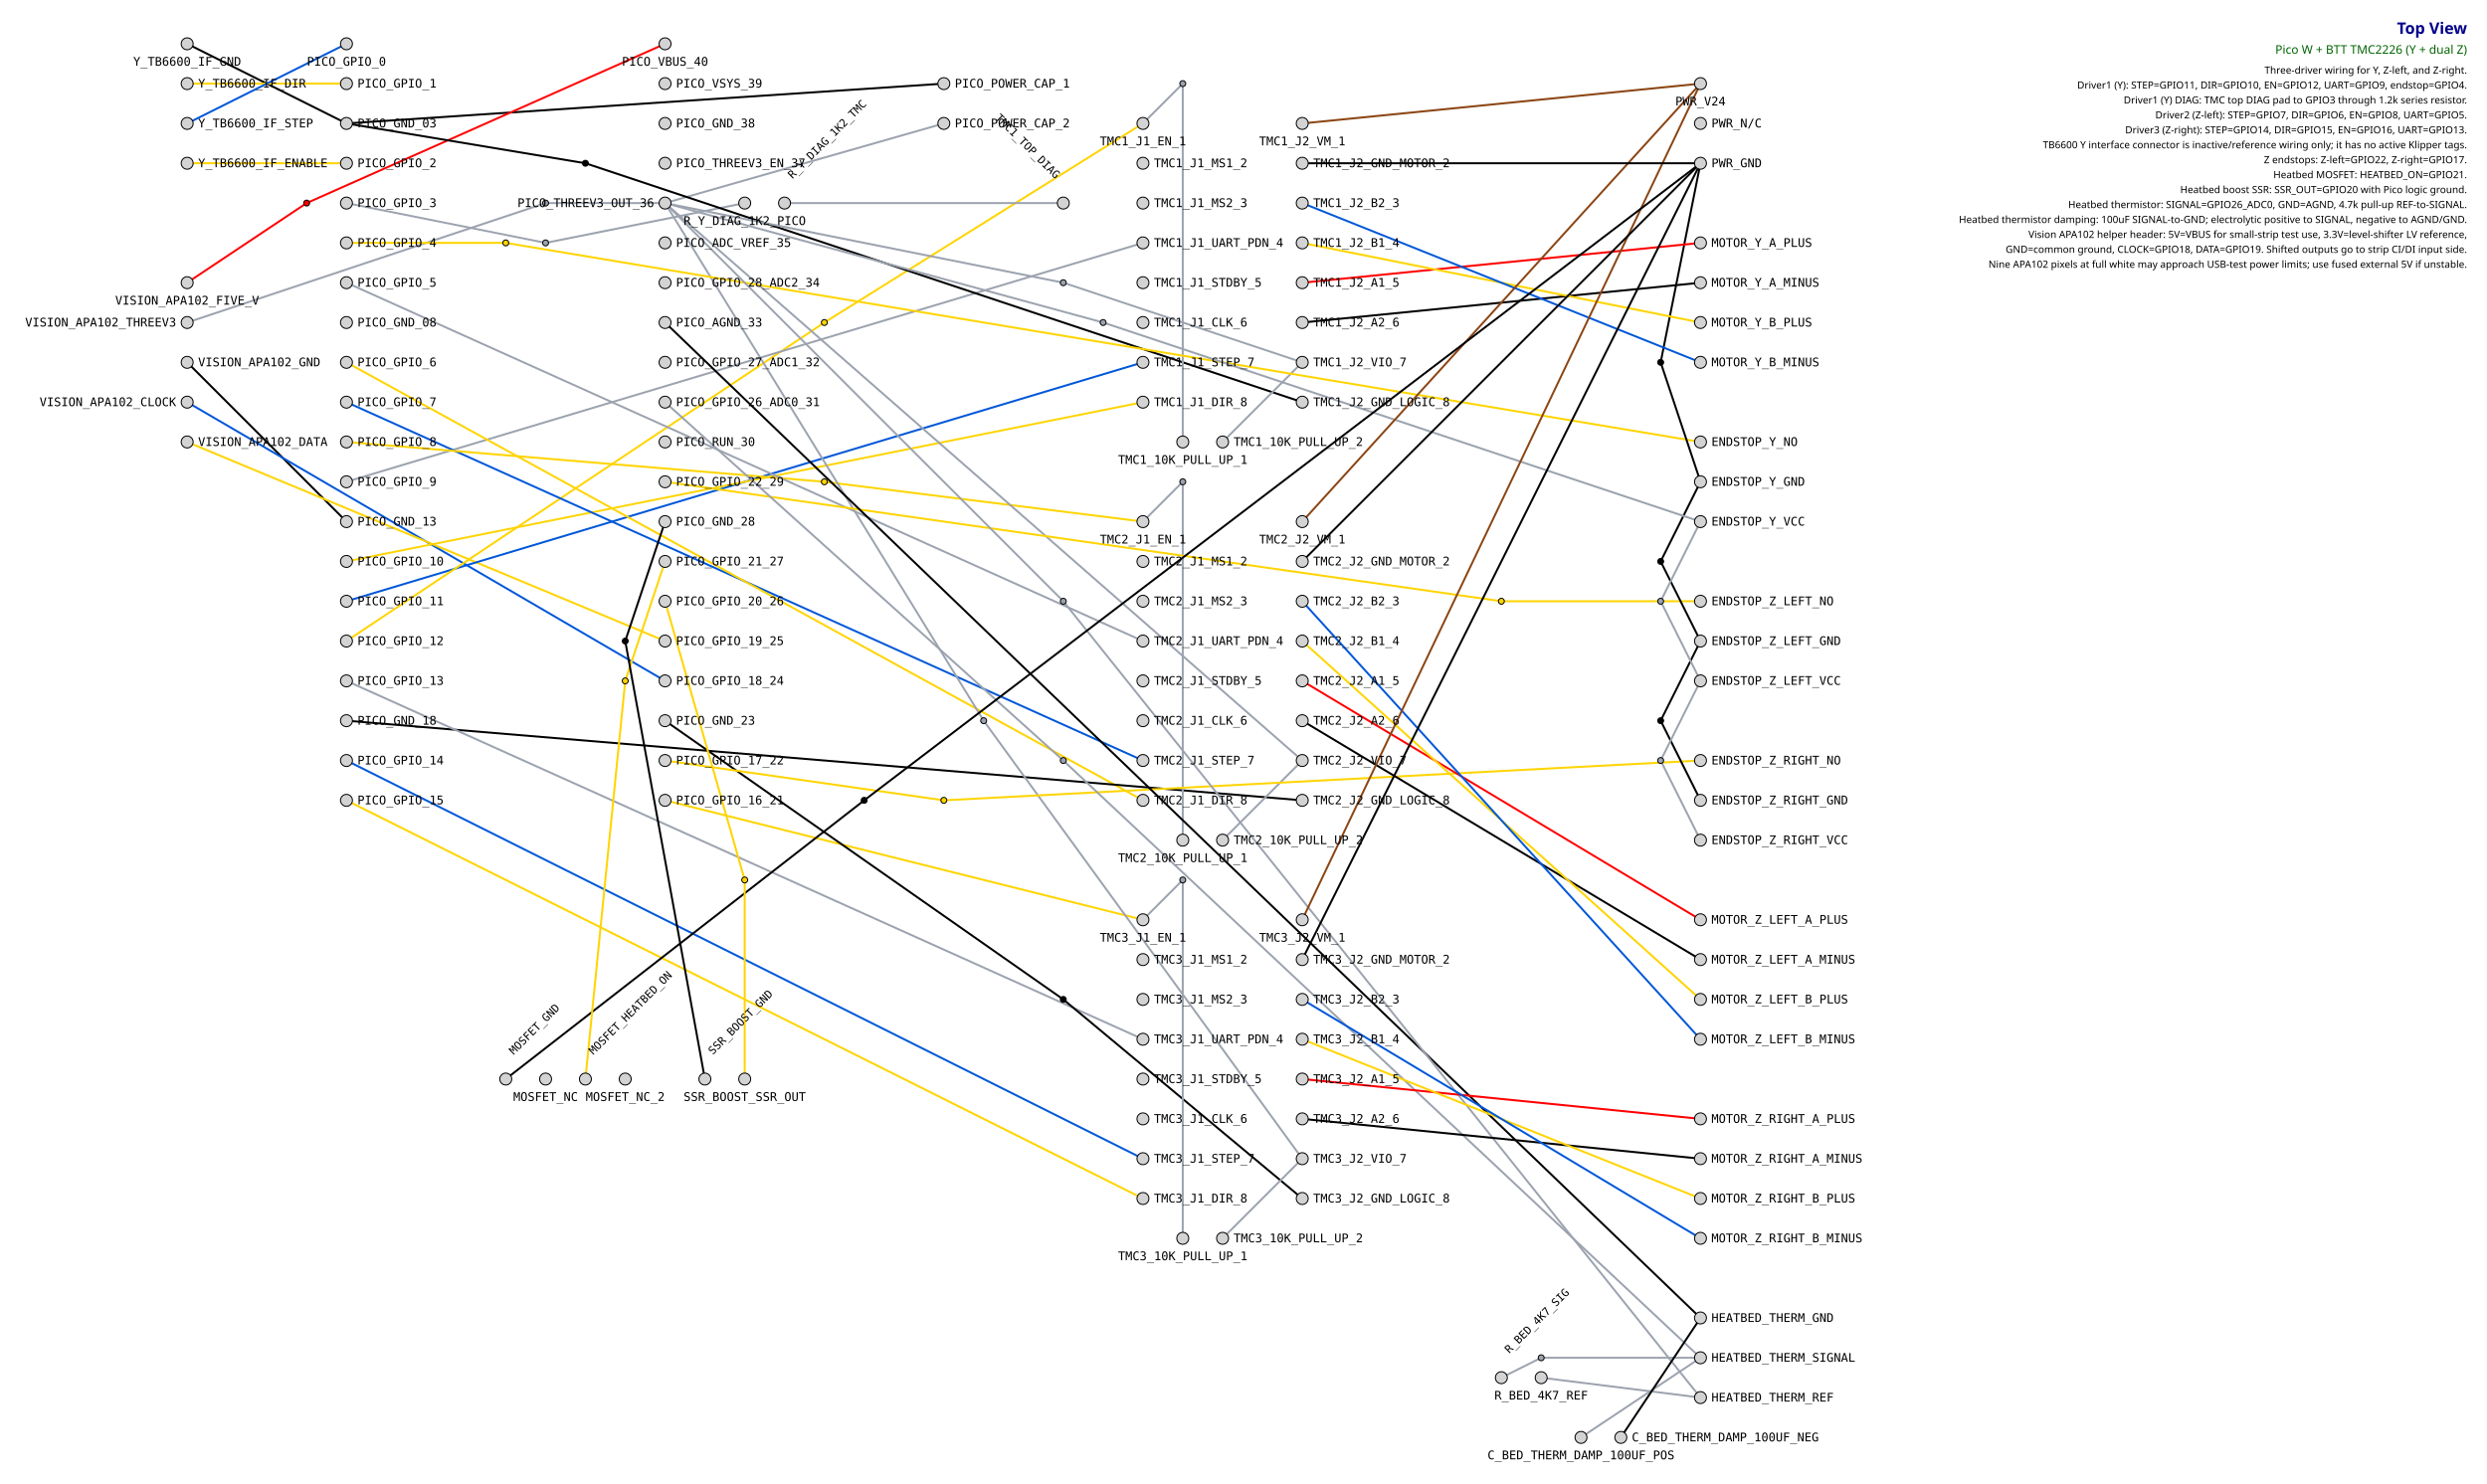
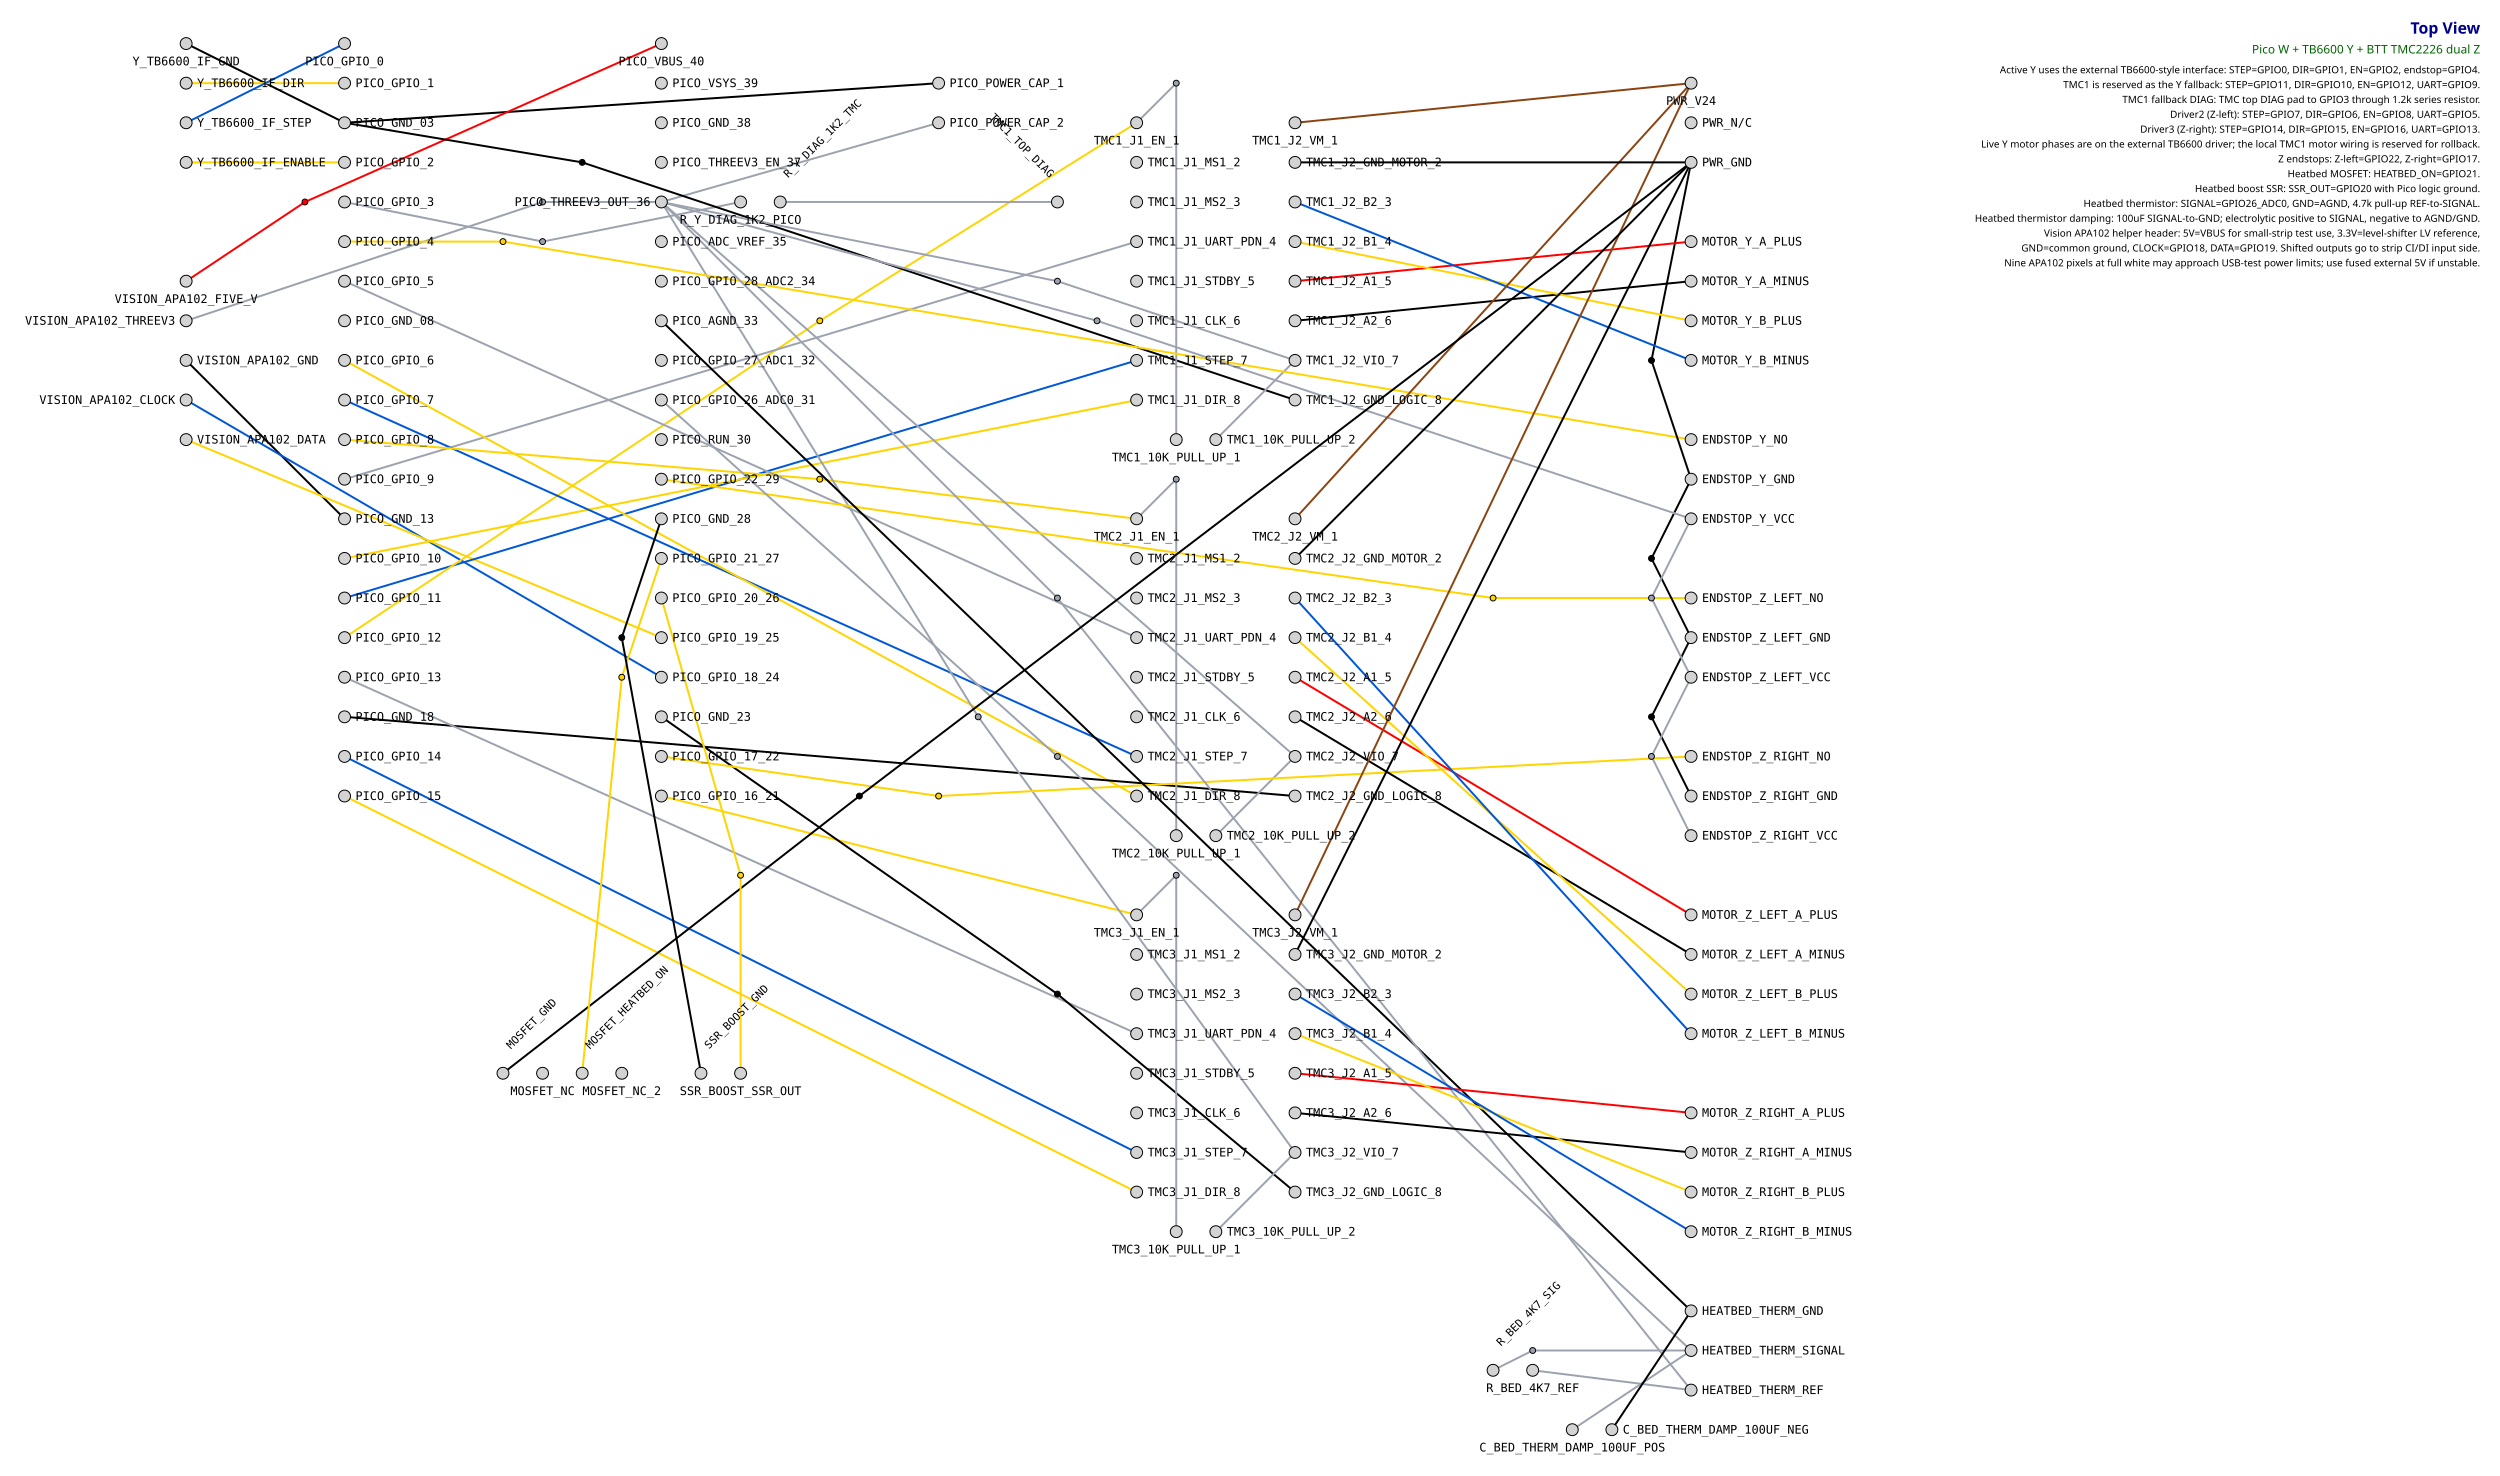
- <svg xmlns="http://www.w3.org/2000/svg" viewBox="-128 -4 2498 1490" width="100%" height="100%">
+ <svg xmlns="http://www.w3.org/2000/svg" viewBox="-128 -4 2525 1490" width="100%" height="100%">
  <line x1="220" y1="120" x2="820" y2="80" stroke="#000000" stroke-width="2" />
  <line x1="820" y1="120" x2="540" y2="200" stroke="#9ca3af" stroke-width="2" />
  <line x1="540" y1="40" x2="180" y2="200" stroke="#ff0000" stroke-width="2" />
  <line x1="180" y1="200" x2="60" y2="280" stroke="#ff0000" stroke-width="2" />
  <circle cx="180" cy="200" r="3" fill="#ff0000" stroke="black" stroke-width="1" />
  <line x1="540" y1="200" x2="420" y2="200" stroke="#9ca3af" stroke-width="2" />
  <line x1="420" y1="200" x2="60" y2="320" stroke="#9ca3af" stroke-width="2" />
  <circle cx="420" cy="200" r="3" fill="#9ca3af" stroke="black" stroke-width="1" />
  <line x1="220" y1="520" x2="60" y2="360" stroke="#000000" stroke-width="2" />
  <line x1="540" y1="680" x2="60" y2="400" stroke="#0057d8" stroke-width="2" />
  <line x1="540" y1="640" x2="60" y2="440" stroke="#ffd400" stroke-width="2" />
  <line x1="220" y1="120" x2="60" y2="40" stroke="#000000" stroke-width="2" />
  <line x1="220" y1="80" x2="60" y2="80" stroke="#ffd400" stroke-width="2" />
  <line x1="220" y1="40" x2="60" y2="120" stroke="#0057d8" stroke-width="2" />
  <line x1="220" y1="160" x2="60" y2="160" stroke="#ffd400" stroke-width="2" />
  <line x1="220" y1="600" x2="1020" y2="360" stroke="#0057d8" stroke-width="2" />
  <line x1="220" y1="560" x2="1020" y2="400" stroke="#ffd400" stroke-width="2" />
  <line x1="220" y1="640" x2="700" y2="320" stroke="#ffd400" stroke-width="2" />
  <line x1="700" y1="320" x2="1020" y2="120" stroke="#ffd400" stroke-width="2" />
  <circle cx="700" cy="320" r="3" fill="#ffd400" stroke="black" stroke-width="1" />
  <line x1="220" y1="480" x2="1020" y2="240" stroke="#9ca3af" stroke-width="2" />
  <line x1="220" y1="200" x2="420" y2="240" stroke="#9ca3af" stroke-width="2" />
  <line x1="420" y1="240" x2="620" y2="200" stroke="#9ca3af" stroke-width="2" />
  <circle cx="420" cy="240" r="3" fill="#9ca3af" stroke="black" stroke-width="1" />
  <line x1="660" y1="200" x2="940" y2="200" stroke="#9ca3af" stroke-width="2" />
  <line x1="220" y1="120" x2="460" y2="160" stroke="#000000" stroke-width="2" />
  <line x1="460" y1="160" x2="1180" y2="400" stroke="#000000" stroke-width="2" />
  <circle cx="460" cy="160" r="3" fill="#000000" stroke="black" stroke-width="1" />
  <line x1="540" y1="200" x2="940" y2="280" stroke="#9ca3af" stroke-width="2" />
  <line x1="940" y1="280" x2="1180" y2="360" stroke="#9ca3af" stroke-width="2" />
  <circle cx="940" cy="280" r="3" fill="#9ca3af" stroke="black" stroke-width="1" />
  <line x1="1180" y1="360" x2="1100" y2="440" stroke="#9ca3af" stroke-width="2" />
  <line x1="1060" y1="440" x2="1060" y2="80" stroke="#9ca3af" stroke-width="2" />
  <line x1="1060" y1="80" x2="1020" y2="120" stroke="#9ca3af" stroke-width="2" />
  <circle cx="1060" cy="80" r="3" fill="#9ca3af" stroke="black" stroke-width="1" />
  <line x1="220" y1="400" x2="1020" y2="760" stroke="#0057d8" stroke-width="2" />
  <line x1="220" y1="360" x2="1020" y2="800" stroke="#ffd400" stroke-width="2" />
  <line x1="220" y1="440" x2="700" y2="480" stroke="#ffd400" stroke-width="2" />
  <line x1="700" y1="480" x2="1020" y2="520" stroke="#ffd400" stroke-width="2" />
  <circle cx="700" cy="480" r="3" fill="#ffd400" stroke="black" stroke-width="1" />
  <line x1="220" y1="280" x2="1020" y2="640" stroke="#9ca3af" stroke-width="2" />
  <line x1="220" y1="720" x2="1180" y2="800" stroke="#000000" stroke-width="2" />
  <line x1="540" y1="200" x2="1180" y2="760" stroke="#9ca3af" stroke-width="2" />
  <line x1="1180" y1="760" x2="1100" y2="840" stroke="#9ca3af" stroke-width="2" />
  <line x1="1060" y1="840" x2="1060" y2="480" stroke="#9ca3af" stroke-width="2" />
  <line x1="1060" y1="480" x2="1020" y2="520" stroke="#9ca3af" stroke-width="2" />
  <circle cx="1060" cy="480" r="3" fill="#9ca3af" stroke="black" stroke-width="1" />
  <line x1="220" y1="760" x2="1020" y2="1160" stroke="#0057d8" stroke-width="2" />
  <line x1="220" y1="800" x2="1020" y2="1200" stroke="#ffd400" stroke-width="2" />
  <line x1="540" y1="800" x2="1020" y2="920" stroke="#ffd400" stroke-width="2" />
  <line x1="220" y1="680" x2="1020" y2="1040" stroke="#9ca3af" stroke-width="2" />
  <line x1="540" y1="720" x2="940" y2="1000" stroke="#000000" stroke-width="2" />
  <line x1="940" y1="1000" x2="1180" y2="1200" stroke="#000000" stroke-width="2" />
  <circle cx="940" cy="1000" r="3" fill="#000000" stroke="black" stroke-width="1" />
  <line x1="540" y1="200" x2="860" y2="720" stroke="#9ca3af" stroke-width="2" />
  <line x1="860" y1="720" x2="1180" y2="1160" stroke="#9ca3af" stroke-width="2" />
  <circle cx="860" cy="720" r="3" fill="#9ca3af" stroke="black" stroke-width="1" />
  <line x1="1180" y1="1160" x2="1100" y2="1240" stroke="#9ca3af" stroke-width="2" />
  <line x1="1060" y1="1240" x2="1060" y2="880" stroke="#9ca3af" stroke-width="2" />
  <line x1="1060" y1="880" x2="1020" y2="920" stroke="#9ca3af" stroke-width="2" />
  <circle cx="1060" cy="880" r="3" fill="#9ca3af" stroke="black" stroke-width="1" />
  <line x1="220" y1="240" x2="380" y2="240" stroke="#ffd400" stroke-width="2" />
  <line x1="380" y1="240" x2="1580" y2="440" stroke="#ffd400" stroke-width="2" />
  <circle cx="380" cy="240" r="3" fill="#ffd400" stroke="black" stroke-width="1" />
  <line x1="540" y1="480" x2="1380" y2="600" stroke="#ffd400" stroke-width="2" />
  <line x1="1380" y1="600" x2="1580" y2="600" stroke="#ffd400" stroke-width="2" />
  <circle cx="1380" cy="600" r="3" fill="#ffd400" stroke="black" stroke-width="1" />
  <line x1="540" y1="760" x2="820" y2="800" stroke="#ffd400" stroke-width="2" />
  <line x1="820" y1="800" x2="1580" y2="760" stroke="#ffd400" stroke-width="2" />
  <circle cx="820" cy="800" r="3" fill="#ffd400" stroke="black" stroke-width="1" />
  <line x1="1580" y1="160" x2="1540" y2="360" stroke="#000000" stroke-width="2" />
  <line x1="1540" y1="360" x2="1580" y2="480" stroke="#000000" stroke-width="2" />
  <circle cx="1540" cy="360" r="3" fill="#000000" stroke="black" stroke-width="1" />
  <line x1="1580" y1="480" x2="1540" y2="560" stroke="#000000" stroke-width="2" />
  <line x1="1540" y1="560" x2="1580" y2="640" stroke="#000000" stroke-width="2" />
  <circle cx="1540" cy="560" r="3" fill="#000000" stroke="black" stroke-width="1" />
  <line x1="1580" y1="640" x2="1540" y2="720" stroke="#000000" stroke-width="2" />
  <line x1="1540" y1="720" x2="1580" y2="800" stroke="#000000" stroke-width="2" />
  <circle cx="1540" cy="720" r="3" fill="#000000" stroke="black" stroke-width="1" />
  <line x1="1580" y1="520" x2="980" y2="320" stroke="#9ca3af" stroke-width="2" />
  <line x1="980" y1="320" x2="540" y2="200" stroke="#9ca3af" stroke-width="2" />
  <circle cx="980" cy="320" r="3" fill="#9ca3af" stroke="black" stroke-width="1" />
  <line x1="1580" y1="680" x2="1540" y2="600" stroke="#9ca3af" stroke-width="2" />
  <line x1="1540" y1="600" x2="1580" y2="520" stroke="#9ca3af" stroke-width="2" />
  <circle cx="1540" cy="600" r="3" fill="#9ca3af" stroke="black" stroke-width="1" />
  <line x1="1580" y1="840" x2="1540" y2="760" stroke="#9ca3af" stroke-width="2" />
  <line x1="1540" y1="760" x2="1580" y2="680" stroke="#9ca3af" stroke-width="2" />
  <circle cx="1540" cy="760" r="3" fill="#9ca3af" stroke="black" stroke-width="1" />
  <line x1="540" y1="320" x2="1580" y2="1320" stroke="#000000" stroke-width="2" />
  <line x1="540" y1="400" x2="940" y2="760" stroke="#9ca3af" stroke-width="2" />
  <line x1="940" y1="760" x2="1580" y2="1360" stroke="#9ca3af" stroke-width="2" />
  <circle cx="940" cy="760" r="3" fill="#9ca3af" stroke="black" stroke-width="1" />
  <line x1="540" y1="200" x2="940" y2="600" stroke="#9ca3af" stroke-width="2" />
  <line x1="940" y1="600" x2="1580" y2="1400" stroke="#9ca3af" stroke-width="2" />
  <circle cx="940" cy="600" r="3" fill="#9ca3af" stroke="black" stroke-width="1" />
  <line x1="1580" y1="1400" x2="1420" y2="1380" stroke="#9ca3af" stroke-width="2" />
  <line x1="1380" y1="1380" x2="1420" y2="1360" stroke="#9ca3af" stroke-width="2" />
  <line x1="1420" y1="1360" x2="1580" y2="1360" stroke="#9ca3af" stroke-width="2" />
  <circle cx="1420" cy="1360" r="3" fill="#9ca3af" stroke="black" stroke-width="1" />
  <line x1="1460" y1="1440" x2="1580" y2="1360" stroke="#9ca3af" stroke-width="2" />
  <line x1="1500" y1="1440" x2="1580" y2="1320" stroke="#000000" stroke-width="2" />
  <line x1="1580" y1="240" x2="1180" y2="280" stroke="#ff0000" stroke-width="2" />
  <line x1="1580" y1="280" x2="1180" y2="320" stroke="#000000" stroke-width="2" />
  <line x1="1580" y1="320" x2="1180" y2="240" stroke="#ffd400" stroke-width="2" />
  <line x1="1580" y1="360" x2="1180" y2="200" stroke="#0057d8" stroke-width="2" />
  <line x1="1580" y1="920" x2="1180" y2="680" stroke="#ff0000" stroke-width="2" />
  <line x1="1580" y1="960" x2="1180" y2="720" stroke="#000000" stroke-width="2" />
  <line x1="1580" y1="1000" x2="1180" y2="640" stroke="#ffd400" stroke-width="2" />
  <line x1="1580" y1="1040" x2="1180" y2="600" stroke="#0057d8" stroke-width="2" />
  <line x1="1580" y1="1120" x2="1180" y2="1080" stroke="#ff0000" stroke-width="2" />
  <line x1="1580" y1="1160" x2="1180" y2="1120" stroke="#000000" stroke-width="2" />
  <line x1="1580" y1="1200" x2="1180" y2="1040" stroke="#ffd400" stroke-width="2" />
  <line x1="1580" y1="1240" x2="1180" y2="1000" stroke="#0057d8" stroke-width="2" />
  <line x1="1580" y1="80" x2="1180" y2="120" stroke="#8b4513" stroke-width="2" />
  <line x1="1580" y1="80" x2="1180" y2="520" stroke="#8b4513" stroke-width="2" />
  <line x1="1580" y1="80" x2="1180" y2="920" stroke="#8b4513" stroke-width="2" />
  <line x1="1580" y1="160" x2="1180" y2="160" stroke="#000000" stroke-width="2" />
  <line x1="1580" y1="160" x2="1180" y2="560" stroke="#000000" stroke-width="2" />
  <line x1="1580" y1="160" x2="1180" y2="960" stroke="#000000" stroke-width="2" />
  <line x1="1580" y1="160" x2="740" y2="800" stroke="#000000" stroke-width="2" />
  <line x1="740" y1="800" x2="380" y2="1080" stroke="#000000" stroke-width="2" />
  <circle cx="740" cy="800" r="3" fill="#000000" stroke="black" stroke-width="1" />
  <line x1="540" y1="560" x2="500" y2="680" stroke="#ffd400" stroke-width="2" />
  <line x1="500" y1="680" x2="460" y2="1080" stroke="#ffd400" stroke-width="2" />
  <circle cx="500" cy="680" r="3" fill="#ffd400" stroke="black" stroke-width="1" />
  <line x1="540" y1="520" x2="500" y2="640" stroke="#000000" stroke-width="2" />
  <line x1="500" y1="640" x2="580" y2="1080" stroke="#000000" stroke-width="2" />
  <circle cx="500" cy="640" r="3" fill="#000000" stroke="black" stroke-width="1" />
  <line x1="540" y1="600" x2="620" y2="880" stroke="#ffd400" stroke-width="2" />
  <line x1="620" y1="880" x2="620" y2="1080" stroke="#ffd400" stroke-width="2" />
  <circle cx="620" cy="880" r="3" fill="#ffd400" stroke="black" stroke-width="1" />
  <circle cx="220" cy="40" r="6" fill="lightgray" stroke="black" />
  <text x="220" y="62" font-size="12px" font-family="monospace" text-anchor="middle">PICO_GPIO_0</text>
  <circle cx="220" cy="80" r="6" fill="lightgray" stroke="black" />
  <text x="231" y="84" font-size="12px" font-family="monospace" text-anchor="start">PICO_GPIO_1</text>
  <circle cx="220" cy="120" r="6" fill="lightgray" stroke="black" />
  <text x="231" y="124" font-size="12px" font-family="monospace" text-anchor="start">PICO_GND_03</text>
  <circle cx="220" cy="160" r="6" fill="lightgray" stroke="black" />
  <text x="231" y="164" font-size="12px" font-family="monospace" text-anchor="start">PICO_GPIO_2</text>
  <circle cx="220" cy="200" r="6" fill="lightgray" stroke="black" />
  <text x="231" y="204" font-size="12px" font-family="monospace" text-anchor="start">PICO_GPIO_3</text>
  <circle cx="220" cy="240" r="6" fill="lightgray" stroke="black" />
  <text x="231" y="244" font-size="12px" font-family="monospace" text-anchor="start">PICO_GPIO_4</text>
  <circle cx="220" cy="280" r="6" fill="lightgray" stroke="black" />
  <text x="231" y="284" font-size="12px" font-family="monospace" text-anchor="start">PICO_GPIO_5</text>
  <circle cx="220" cy="320" r="6" fill="lightgray" stroke="black" />
  <text x="231" y="324" font-size="12px" font-family="monospace" text-anchor="start">PICO_GND_08</text>
  <circle cx="220" cy="360" r="6" fill="lightgray" stroke="black" />
  <text x="231" y="364" font-size="12px" font-family="monospace" text-anchor="start">PICO_GPIO_6</text>
  <circle cx="220" cy="400" r="6" fill="lightgray" stroke="black" />
  <text x="231" y="404" font-size="12px" font-family="monospace" text-anchor="start">PICO_GPIO_7</text>
  <circle cx="220" cy="440" r="6" fill="lightgray" stroke="black" />
  <text x="231" y="444" font-size="12px" font-family="monospace" text-anchor="start">PICO_GPIO_8</text>
  <circle cx="220" cy="480" r="6" fill="lightgray" stroke="black" />
  <text x="231" y="484" font-size="12px" font-family="monospace" text-anchor="start">PICO_GPIO_9</text>
  <circle cx="220" cy="520" r="6" fill="lightgray" stroke="black" />
  <text x="231" y="524" font-size="12px" font-family="monospace" text-anchor="start">PICO_GND_13</text>
  <circle cx="220" cy="560" r="6" fill="lightgray" stroke="black" />
  <text x="231" y="564" font-size="12px" font-family="monospace" text-anchor="start">PICO_GPIO_10</text>
  <circle cx="220" cy="600" r="6" fill="lightgray" stroke="black" />
  <text x="231" y="604" font-size="12px" font-family="monospace" text-anchor="start">PICO_GPIO_11</text>
  <circle cx="220" cy="640" r="6" fill="lightgray" stroke="black" />
  <text x="231" y="644" font-size="12px" font-family="monospace" text-anchor="start">PICO_GPIO_12</text>
  <circle cx="220" cy="680" r="6" fill="lightgray" stroke="black" />
  <text x="231" y="684" font-size="12px" font-family="monospace" text-anchor="start">PICO_GPIO_13</text>
  <circle cx="220" cy="720" r="6" fill="lightgray" stroke="black" />
  <text x="231" y="724" font-size="12px" font-family="monospace" text-anchor="start">PICO_GND_18</text>
  <circle cx="220" cy="760" r="6" fill="lightgray" stroke="black" />
  <text x="231" y="764" font-size="12px" font-family="monospace" text-anchor="start">PICO_GPIO_14</text>
  <circle cx="220" cy="800" r="6" fill="lightgray" stroke="black" />
  <text x="231" y="804" font-size="12px" font-family="monospace" text-anchor="start">PICO_GPIO_15</text>
  <circle cx="540" cy="40" r="6" fill="lightgray" stroke="black" />
  <text x="540" y="62" font-size="12px" font-family="monospace" text-anchor="middle">PICO_VBUS_40</text>
  <circle cx="540" cy="80" r="6" fill="lightgray" stroke="black" />
  <text x="551" y="84" font-size="12px" font-family="monospace" text-anchor="start">PICO_VSYS_39</text>
  <circle cx="540" cy="120" r="6" fill="lightgray" stroke="black" />
  <text x="551" y="124" font-size="12px" font-family="monospace" text-anchor="start">PICO_GND_38</text>
  <circle cx="540" cy="160" r="6" fill="lightgray" stroke="black" />
  <text x="551" y="164" font-size="12px" font-family="monospace" text-anchor="start">PICO_THREEV3_EN_37</text>
  <circle cx="540" cy="200" r="6" fill="lightgray" stroke="black" />
  <text x="529" y="204" font-size="12px" font-family="monospace" text-anchor="end">PICO_THREEV3_OUT_36</text>
  <circle cx="540" cy="240" r="6" fill="lightgray" stroke="black" />
  <text x="551" y="244" font-size="12px" font-family="monospace" text-anchor="start">PICO_ADC_VREF_35</text>
  <circle cx="540" cy="280" r="6" fill="lightgray" stroke="black" />
  <text x="551" y="284" font-size="12px" font-family="monospace" text-anchor="start">PICO_GPIO_28_ADC2_34</text>
  <circle cx="540" cy="320" r="6" fill="lightgray" stroke="black" />
  <text x="551" y="324" font-size="12px" font-family="monospace" text-anchor="start">PICO_AGND_33</text>
  <circle cx="540" cy="360" r="6" fill="lightgray" stroke="black" />
  <text x="551" y="364" font-size="12px" font-family="monospace" text-anchor="start">PICO_GPIO_27_ADC1_32</text>
  <circle cx="540" cy="400" r="6" fill="lightgray" stroke="black" />
  <text x="551" y="404" font-size="12px" font-family="monospace" text-anchor="start">PICO_GPIO_26_ADC0_31</text>
  <circle cx="540" cy="440" r="6" fill="lightgray" stroke="black" />
  <text x="551" y="444" font-size="12px" font-family="monospace" text-anchor="start">PICO_RUN_30</text>
  <circle cx="540" cy="480" r="6" fill="lightgray" stroke="black" />
  <text x="551" y="484" font-size="12px" font-family="monospace" text-anchor="start">PICO_GPIO_22_29</text>
  <circle cx="540" cy="520" r="6" fill="lightgray" stroke="black" />
  <text x="551" y="524" font-size="12px" font-family="monospace" text-anchor="start">PICO_GND_28</text>
  <circle cx="540" cy="560" r="6" fill="lightgray" stroke="black" />
  <text x="551" y="564" font-size="12px" font-family="monospace" text-anchor="start">PICO_GPIO_21_27</text>
  <circle cx="540" cy="600" r="6" fill="lightgray" stroke="black" />
  <text x="551" y="604" font-size="12px" font-family="monospace" text-anchor="start">PICO_GPIO_20_26</text>
  <circle cx="540" cy="640" r="6" fill="lightgray" stroke="black" />
  <text x="551" y="644" font-size="12px" font-family="monospace" text-anchor="start">PICO_GPIO_19_25</text>
  <circle cx="540" cy="680" r="6" fill="lightgray" stroke="black" />
  <text x="551" y="684" font-size="12px" font-family="monospace" text-anchor="start">PICO_GPIO_18_24</text>
  <circle cx="540" cy="720" r="6" fill="lightgray" stroke="black" />
  <text x="551" y="724" font-size="12px" font-family="monospace" text-anchor="start">PICO_GND_23</text>
  <circle cx="540" cy="760" r="6" fill="lightgray" stroke="black" />
  <text x="551" y="764" font-size="12px" font-family="monospace" text-anchor="start">PICO_GPIO_17_22</text>
  <circle cx="540" cy="800" r="6" fill="lightgray" stroke="black" />
  <text x="551" y="804" font-size="12px" font-family="monospace" text-anchor="start">PICO_GPIO_16_21</text>
  <circle cx="1020" cy="120" r="6" fill="lightgray" stroke="black" />
  <text x="1020" y="142" font-size="12px" font-family="monospace" text-anchor="middle">TMC1_J1_EN_1</text>
  <circle cx="1020" cy="160" r="6" fill="lightgray" stroke="black" />
  <text x="1031" y="164" font-size="12px" font-family="monospace" text-anchor="start">TMC1_J1_MS1_2</text>
  <circle cx="1020" cy="200" r="6" fill="lightgray" stroke="black" />
  <text x="1031" y="204" font-size="12px" font-family="monospace" text-anchor="start">TMC1_J1_MS2_3</text>
  <circle cx="1020" cy="240" r="6" fill="lightgray" stroke="black" />
  <text x="1031" y="244" font-size="12px" font-family="monospace" text-anchor="start">TMC1_J1_UART_PDN_4</text>
  <circle cx="1020" cy="280" r="6" fill="lightgray" stroke="black" />
  <text x="1031" y="284" font-size="12px" font-family="monospace" text-anchor="start">TMC1_J1_STDBY_5</text>
  <circle cx="1020" cy="320" r="6" fill="lightgray" stroke="black" />
  <text x="1031" y="324" font-size="12px" font-family="monospace" text-anchor="start">TMC1_J1_CLK_6</text>
  <circle cx="1020" cy="360" r="6" fill="lightgray" stroke="black" />
  <text x="1031" y="364" font-size="12px" font-family="monospace" text-anchor="start">TMC1_J1_STEP_7</text>
  <circle cx="1020" cy="400" r="6" fill="lightgray" stroke="black" />
  <text x="1031" y="404" font-size="12px" font-family="monospace" text-anchor="start">TMC1_J1_DIR_8</text>
  <circle cx="1180" cy="120" r="6" fill="lightgray" stroke="black" />
  <text x="1180" y="142" font-size="12px" font-family="monospace" text-anchor="middle">TMC1_J2_VM_1</text>
  <circle cx="1180" cy="160" r="6" fill="lightgray" stroke="black" />
  <text x="1191" y="164" font-size="12px" font-family="monospace" text-anchor="start">TMC1_J2_GND_MOTOR_2</text>
  <circle cx="1180" cy="200" r="6" fill="lightgray" stroke="black" />
  <text x="1191" y="204" font-size="12px" font-family="monospace" text-anchor="start">TMC1_J2_B2_3</text>
  <circle cx="1180" cy="240" r="6" fill="lightgray" stroke="black" />
  <text x="1191" y="244" font-size="12px" font-family="monospace" text-anchor="start">TMC1_J2_B1_4</text>
  <circle cx="1180" cy="280" r="6" fill="lightgray" stroke="black" />
  <text x="1191" y="284" font-size="12px" font-family="monospace" text-anchor="start">TMC1_J2_A1_5</text>
  <circle cx="1180" cy="320" r="6" fill="lightgray" stroke="black" />
  <text x="1191" y="324" font-size="12px" font-family="monospace" text-anchor="start">TMC1_J2_A2_6</text>
  <circle cx="1180" cy="360" r="6" fill="lightgray" stroke="black" />
  <text x="1191" y="364" font-size="12px" font-family="monospace" text-anchor="start">TMC1_J2_VIO_7</text>
  <circle cx="1180" cy="400" r="6" fill="lightgray" stroke="black" />
  <text x="1191" y="404" font-size="12px" font-family="monospace" text-anchor="start">TMC1_J2_GND_LOGIC_8</text>
  <circle cx="940" cy="200" r="6" fill="lightgray" stroke="black" />
  <text x="932" y="176" font-size="11px" font-family="monospace" text-anchor="end" transform="rotate(45,932,176)">TMC1_TOP_DIAG</text>
  <circle cx="1020" cy="520" r="6" fill="lightgray" stroke="black" />
  <text x="1020" y="542" font-size="12px" font-family="monospace" text-anchor="middle">TMC2_J1_EN_1</text>
  <circle cx="1020" cy="560" r="6" fill="lightgray" stroke="black" />
  <text x="1031" y="564" font-size="12px" font-family="monospace" text-anchor="start">TMC2_J1_MS1_2</text>
  <circle cx="1020" cy="600" r="6" fill="lightgray" stroke="black" />
  <text x="1031" y="604" font-size="12px" font-family="monospace" text-anchor="start">TMC2_J1_MS2_3</text>
  <circle cx="1020" cy="640" r="6" fill="lightgray" stroke="black" />
  <text x="1031" y="644" font-size="12px" font-family="monospace" text-anchor="start">TMC2_J1_UART_PDN_4</text>
  <circle cx="1020" cy="680" r="6" fill="lightgray" stroke="black" />
  <text x="1031" y="684" font-size="12px" font-family="monospace" text-anchor="start">TMC2_J1_STDBY_5</text>
  <circle cx="1020" cy="720" r="6" fill="lightgray" stroke="black" />
  <text x="1031" y="724" font-size="12px" font-family="monospace" text-anchor="start">TMC2_J1_CLK_6</text>
  <circle cx="1020" cy="760" r="6" fill="lightgray" stroke="black" />
  <text x="1031" y="764" font-size="12px" font-family="monospace" text-anchor="start">TMC2_J1_STEP_7</text>
  <circle cx="1020" cy="800" r="6" fill="lightgray" stroke="black" />
  <text x="1031" y="804" font-size="12px" font-family="monospace" text-anchor="start">TMC2_J1_DIR_8</text>
  <circle cx="1180" cy="520" r="6" fill="lightgray" stroke="black" />
  <text x="1180" y="542" font-size="12px" font-family="monospace" text-anchor="middle">TMC2_J2_VM_1</text>
  <circle cx="1180" cy="560" r="6" fill="lightgray" stroke="black" />
  <text x="1191" y="564" font-size="12px" font-family="monospace" text-anchor="start">TMC2_J2_GND_MOTOR_2</text>
  <circle cx="1180" cy="600" r="6" fill="lightgray" stroke="black" />
  <text x="1191" y="604" font-size="12px" font-family="monospace" text-anchor="start">TMC2_J2_B2_3</text>
  <circle cx="1180" cy="640" r="6" fill="lightgray" stroke="black" />
  <text x="1191" y="644" font-size="12px" font-family="monospace" text-anchor="start">TMC2_J2_B1_4</text>
  <circle cx="1180" cy="680" r="6" fill="lightgray" stroke="black" />
  <text x="1191" y="684" font-size="12px" font-family="monospace" text-anchor="start">TMC2_J2_A1_5</text>
  <circle cx="1180" cy="720" r="6" fill="lightgray" stroke="black" />
  <text x="1191" y="724" font-size="12px" font-family="monospace" text-anchor="start">TMC2_J2_A2_6</text>
  <circle cx="1180" cy="760" r="6" fill="lightgray" stroke="black" />
  <text x="1191" y="764" font-size="12px" font-family="monospace" text-anchor="start">TMC2_J2_VIO_7</text>
  <circle cx="1180" cy="800" r="6" fill="lightgray" stroke="black" />
  <text x="1191" y="804" font-size="12px" font-family="monospace" text-anchor="start">TMC2_J2_GND_LOGIC_8</text>
  <circle cx="1020" cy="920" r="6" fill="lightgray" stroke="black" />
  <text x="1020" y="942" font-size="12px" font-family="monospace" text-anchor="middle">TMC3_J1_EN_1</text>
  <circle cx="1020" cy="960" r="6" fill="lightgray" stroke="black" />
  <text x="1031" y="964" font-size="12px" font-family="monospace" text-anchor="start">TMC3_J1_MS1_2</text>
  <circle cx="1020" cy="1000" r="6" fill="lightgray" stroke="black" />
  <text x="1031" y="1004" font-size="12px" font-family="monospace" text-anchor="start">TMC3_J1_MS2_3</text>
  <circle cx="1020" cy="1040" r="6" fill="lightgray" stroke="black" />
  <text x="1031" y="1044" font-size="12px" font-family="monospace" text-anchor="start">TMC3_J1_UART_PDN_4</text>
  <circle cx="1020" cy="1080" r="6" fill="lightgray" stroke="black" />
  <text x="1031" y="1084" font-size="12px" font-family="monospace" text-anchor="start">TMC3_J1_STDBY_5</text>
  <circle cx="1020" cy="1120" r="6" fill="lightgray" stroke="black" />
  <text x="1031" y="1124" font-size="12px" font-family="monospace" text-anchor="start">TMC3_J1_CLK_6</text>
  <circle cx="1020" cy="1160" r="6" fill="lightgray" stroke="black" />
  <text x="1031" y="1164" font-size="12px" font-family="monospace" text-anchor="start">TMC3_J1_STEP_7</text>
  <circle cx="1020" cy="1200" r="6" fill="lightgray" stroke="black" />
  <text x="1031" y="1204" font-size="12px" font-family="monospace" text-anchor="start">TMC3_J1_DIR_8</text>
  <circle cx="1180" cy="920" r="6" fill="lightgray" stroke="black" />
  <text x="1180" y="942" font-size="12px" font-family="monospace" text-anchor="middle">TMC3_J2_VM_1</text>
  <circle cx="1180" cy="960" r="6" fill="lightgray" stroke="black" />
  <text x="1191" y="964" font-size="12px" font-family="monospace" text-anchor="start">TMC3_J2_GND_MOTOR_2</text>
  <circle cx="1180" cy="1000" r="6" fill="lightgray" stroke="black" />
  <text x="1191" y="1004" font-size="12px" font-family="monospace" text-anchor="start">TMC3_J2_B2_3</text>
  <circle cx="1180" cy="1040" r="6" fill="lightgray" stroke="black" />
  <text x="1191" y="1044" font-size="12px" font-family="monospace" text-anchor="start">TMC3_J2_B1_4</text>
  <circle cx="1180" cy="1080" r="6" fill="lightgray" stroke="black" />
  <text x="1191" y="1084" font-size="12px" font-family="monospace" text-anchor="start">TMC3_J2_A1_5</text>
  <circle cx="1180" cy="1120" r="6" fill="lightgray" stroke="black" />
  <text x="1191" y="1124" font-size="12px" font-family="monospace" text-anchor="start">TMC3_J2_A2_6</text>
  <circle cx="1180" cy="1160" r="6" fill="lightgray" stroke="black" />
  <text x="1191" y="1164" font-size="12px" font-family="monospace" text-anchor="start">TMC3_J2_VIO_7</text>
  <circle cx="1180" cy="1200" r="6" fill="lightgray" stroke="black" />
  <text x="1191" y="1204" font-size="12px" font-family="monospace" text-anchor="start">TMC3_J2_GND_LOGIC_8</text>
  <circle cx="1060" cy="440" r="6" fill="lightgray" stroke="black" />
  <text x="1060" y="462" font-size="12px" font-family="monospace" text-anchor="middle">TMC1_10K_PULL_UP_1</text>
  <circle cx="1100" cy="440" r="6" fill="lightgray" stroke="black" />
  <text x="1111" y="444" font-size="12px" font-family="monospace" text-anchor="start">TMC1_10K_PULL_UP_2</text>
  <circle cx="620" cy="200" r="6" fill="lightgray" stroke="black" />
  <text x="620" y="222" font-size="12px" font-family="monospace" text-anchor="middle">R_Y_DIAG_1K2_PICO</text>
  <circle cx="660" cy="200" r="6" fill="lightgray" stroke="black" />
  <text x="668" y="176" font-size="11px" font-family="monospace" text-anchor="start" transform="rotate(-45,668,176)">R_Y_DIAG_1K2_TMC</text>
  <circle cx="1060" cy="840" r="6" fill="lightgray" stroke="black" />
  <text x="1060" y="862" font-size="12px" font-family="monospace" text-anchor="middle">TMC2_10K_PULL_UP_1</text>
  <circle cx="1100" cy="840" r="6" fill="lightgray" stroke="black" />
  <text x="1111" y="844" font-size="12px" font-family="monospace" text-anchor="start">TMC2_10K_PULL_UP_2</text>
  <circle cx="1060" cy="1240" r="6" fill="lightgray" stroke="black" />
  <text x="1060" y="1262" font-size="12px" font-family="monospace" text-anchor="middle">TMC3_10K_PULL_UP_1</text>
  <circle cx="1100" cy="1240" r="6" fill="lightgray" stroke="black" />
  <text x="1111" y="1244" font-size="12px" font-family="monospace" text-anchor="start">TMC3_10K_PULL_UP_2</text>
  <circle cx="820" cy="80" r="6" fill="lightgray" stroke="black" />
  <text x="831" y="84" font-size="12px" font-family="monospace" text-anchor="start">PICO_POWER_CAP_1</text>
  <circle cx="820" cy="120" r="6" fill="lightgray" stroke="black" />
  <text x="831" y="124" font-size="12px" font-family="monospace" text-anchor="start">PICO_POWER_CAP_2</text>
  <circle cx="1580" cy="1320" r="6" fill="lightgray" stroke="black" />
  <text x="1591" y="1324" font-size="12px" font-family="monospace" text-anchor="start">HEATBED_THERM_GND</text>
  <circle cx="1580" cy="1360" r="6" fill="lightgray" stroke="black" />
  <text x="1591" y="1364" font-size="12px" font-family="monospace" text-anchor="start">HEATBED_THERM_SIGNAL</text>
  <circle cx="1580" cy="1400" r="6" fill="lightgray" stroke="black" />
  <text x="1591" y="1404" font-size="12px" font-family="monospace" text-anchor="start">HEATBED_THERM_REF</text>
  <circle cx="1380" cy="1380" r="6" fill="lightgray" stroke="black" />
  <text x="1388" y="1356" font-size="11px" font-family="monospace" text-anchor="start" transform="rotate(-45,1388,1356)">R_BED_4K7_SIG</text>
  <circle cx="1420" cy="1380" r="6" fill="lightgray" stroke="black" />
  <text x="1420" y="1402" font-size="12px" font-family="monospace" text-anchor="middle">R_BED_4K7_REF</text>
  <circle cx="1460" cy="1440" r="6" fill="lightgray" stroke="black" />
  <text x="1460" y="1462" font-size="12px" font-family="monospace" text-anchor="middle">C_BED_THERM_DAMP_100UF_POS</text>
  <circle cx="1500" cy="1440" r="6" fill="lightgray" stroke="black" />
  <text x="1511" y="1444" font-size="12px" font-family="monospace" text-anchor="start">C_BED_THERM_DAMP_100UF_NEG</text>
  <circle cx="60" cy="280" r="6" fill="lightgray" stroke="black" />
  <text x="60" y="302" font-size="12px" font-family="monospace" text-anchor="middle">VISION_APA102_FIVE_V</text>
  <circle cx="60" cy="320" r="6" fill="lightgray" stroke="black" />
  <text x="49" y="324" font-size="12px" font-family="monospace" text-anchor="end">VISION_APA102_THREEV3</text>
  <circle cx="60" cy="360" r="6" fill="lightgray" stroke="black" />
  <text x="71" y="364" font-size="12px" font-family="monospace" text-anchor="start">VISION_APA102_GND</text>
  <circle cx="60" cy="400" r="6" fill="lightgray" stroke="black" />
  <text x="49" y="404" font-size="12px" font-family="monospace" text-anchor="end">VISION_APA102_CLOCK</text>
  <circle cx="60" cy="440" r="6" fill="lightgray" stroke="black" />
  <text x="71" y="444" font-size="12px" font-family="monospace" text-anchor="start">VISION_APA102_DATA</text>
  <circle cx="1580" cy="440" r="6" fill="lightgray" stroke="black" />
  <text x="1591" y="444" font-size="12px" font-family="monospace" text-anchor="start">ENDSTOP_Y_NO</text>
  <circle cx="1580" cy="480" r="6" fill="lightgray" stroke="black" />
  <text x="1591" y="484" font-size="12px" font-family="monospace" text-anchor="start">ENDSTOP_Y_GND</text>
  <circle cx="1580" cy="520" r="6" fill="lightgray" stroke="black" />
  <text x="1591" y="524" font-size="12px" font-family="monospace" text-anchor="start">ENDSTOP_Y_VCC</text>
  <circle cx="1580" cy="240" r="6" fill="lightgray" stroke="black" />
  <text x="1591" y="244" font-size="12px" font-family="monospace" text-anchor="start">MOTOR_Y_A_PLUS</text>
  <circle cx="1580" cy="280" r="6" fill="lightgray" stroke="black" />
  <text x="1591" y="284" font-size="12px" font-family="monospace" text-anchor="start">MOTOR_Y_A_MINUS</text>
  <circle cx="1580" cy="320" r="6" fill="lightgray" stroke="black" />
  <text x="1591" y="324" font-size="12px" font-family="monospace" text-anchor="start">MOTOR_Y_B_PLUS</text>
  <circle cx="1580" cy="360" r="6" fill="lightgray" stroke="black" />
  <text x="1591" y="364" font-size="12px" font-family="monospace" text-anchor="start">MOTOR_Y_B_MINUS</text>
  <circle cx="60" cy="40" r="6" fill="lightgray" stroke="black" />
  <text x="60" y="62" font-size="12px" font-family="monospace" text-anchor="middle">Y_TB6600_IF_GND</text>
  <circle cx="60" cy="80" r="6" fill="lightgray" stroke="black" />
  <text x="71" y="84" font-size="12px" font-family="monospace" text-anchor="start">Y_TB6600_IF_DIR</text>
  <circle cx="60" cy="120" r="6" fill="lightgray" stroke="black" />
  <text x="71" y="124" font-size="12px" font-family="monospace" text-anchor="start">Y_TB6600_IF_STEP</text>
  <circle cx="60" cy="160" r="6" fill="lightgray" stroke="black" />
  <text x="71" y="164" font-size="12px" font-family="monospace" text-anchor="start">Y_TB6600_IF_ENABLE</text>
  <circle cx="1580" cy="600" r="6" fill="lightgray" stroke="black" />
  <text x="1591" y="604" font-size="12px" font-family="monospace" text-anchor="start">ENDSTOP_Z_LEFT_NO</text>
  <circle cx="1580" cy="640" r="6" fill="lightgray" stroke="black" />
  <text x="1591" y="644" font-size="12px" font-family="monospace" text-anchor="start">ENDSTOP_Z_LEFT_GND</text>
  <circle cx="1580" cy="680" r="6" fill="lightgray" stroke="black" />
  <text x="1591" y="684" font-size="12px" font-family="monospace" text-anchor="start">ENDSTOP_Z_LEFT_VCC</text>
  <circle cx="1580" cy="760" r="6" fill="lightgray" stroke="black" />
  <text x="1591" y="764" font-size="12px" font-family="monospace" text-anchor="start">ENDSTOP_Z_RIGHT_NO</text>
  <circle cx="1580" cy="800" r="6" fill="lightgray" stroke="black" />
  <text x="1591" y="804" font-size="12px" font-family="monospace" text-anchor="start">ENDSTOP_Z_RIGHT_GND</text>
  <circle cx="1580" cy="840" r="6" fill="lightgray" stroke="black" />
  <text x="1591" y="844" font-size="12px" font-family="monospace" text-anchor="start">ENDSTOP_Z_RIGHT_VCC</text>
  <circle cx="1580" cy="920" r="6" fill="lightgray" stroke="black" />
  <text x="1591" y="924" font-size="12px" font-family="monospace" text-anchor="start">MOTOR_Z_LEFT_A_PLUS</text>
  <circle cx="1580" cy="960" r="6" fill="lightgray" stroke="black" />
  <text x="1591" y="964" font-size="12px" font-family="monospace" text-anchor="start">MOTOR_Z_LEFT_A_MINUS</text>
  <circle cx="1580" cy="1000" r="6" fill="lightgray" stroke="black" />
  <text x="1591" y="1004" font-size="12px" font-family="monospace" text-anchor="start">MOTOR_Z_LEFT_B_PLUS</text>
  <circle cx="1580" cy="1040" r="6" fill="lightgray" stroke="black" />
  <text x="1591" y="1044" font-size="12px" font-family="monospace" text-anchor="start">MOTOR_Z_LEFT_B_MINUS</text>
  <circle cx="1580" cy="1120" r="6" fill="lightgray" stroke="black" />
  <text x="1591" y="1124" font-size="12px" font-family="monospace" text-anchor="start">MOTOR_Z_RIGHT_A_PLUS</text>
  <circle cx="1580" cy="1160" r="6" fill="lightgray" stroke="black" />
  <text x="1591" y="1164" font-size="12px" font-family="monospace" text-anchor="start">MOTOR_Z_RIGHT_A_MINUS</text>
  <circle cx="1580" cy="1200" r="6" fill="lightgray" stroke="black" />
  <text x="1591" y="1204" font-size="12px" font-family="monospace" text-anchor="start">MOTOR_Z_RIGHT_B_PLUS</text>
  <circle cx="1580" cy="1240" r="6" fill="lightgray" stroke="black" />
  <text x="1591" y="1244" font-size="12px" font-family="monospace" text-anchor="start">MOTOR_Z_RIGHT_B_MINUS</text>
  <circle cx="1580" cy="80" r="6" fill="lightgray" stroke="black" />
  <text x="1580" y="102" font-size="12px" font-family="monospace" text-anchor="middle">PWR_V24</text>
  <circle cx="1580" cy="120" r="6" fill="lightgray" stroke="black" />
  <text x="1591" y="124" font-size="12px" font-family="monospace" text-anchor="start">PWR_N/C</text>
  <circle cx="1580" cy="160" r="6" fill="lightgray" stroke="black" />
  <text x="1591" y="164" font-size="12px" font-family="monospace" text-anchor="start">PWR_GND</text>
  <circle cx="380" cy="1080" r="6" fill="lightgray" stroke="black" />
  <text x="388" y="1056" font-size="11px" font-family="monospace" text-anchor="start" transform="rotate(-45,388,1056)">MOSFET_GND</text>
  <circle cx="420" cy="1080" r="6" fill="lightgray" stroke="black" />
  <text x="420" y="1102" font-size="12px" font-family="monospace" text-anchor="middle">MOSFET_NC</text>
  <circle cx="460" cy="1080" r="6" fill="lightgray" stroke="black" />
  <text x="468" y="1056" font-size="11px" font-family="monospace" text-anchor="start" transform="rotate(-45,468,1056)">MOSFET_HEATBED_ON</text>
  <circle cx="500" cy="1080" r="6" fill="lightgray" stroke="black" />
  <text x="500" y="1102" font-size="12px" font-family="monospace" text-anchor="middle">MOSFET_NC_2</text>
  <circle cx="580" cy="1080" r="6" fill="lightgray" stroke="black" />
  <text x="588" y="1056" font-size="11px" font-family="monospace" text-anchor="start" transform="rotate(-45,588,1056)">SSR_BOOST_GND</text>
  <circle cx="620" cy="1080" r="6" fill="lightgray" stroke="black" />
  <text x="620" y="1102" font-size="12px" font-family="monospace" text-anchor="middle">SSR_BOOST_SSR_OUT</text>
-   <text x="2350" y="30" font-size="16px" font-family="sans-serif" font-weight="bold" text-anchor="end" fill="darkblue">Top View</text>
-   <text x="2350" y="50" font-size="12px" font-family="sans-serif" text-anchor="end" fill="darkgreen">Pico W + BTT TMC2226 (Y + dual Z)</text>
-   <text x="2350" y="70" font-size="10px" font-family="sans-serif" text-anchor="end" fill="black">Three-driver wiring for Y, Z-left, and Z-right.</text>
-   <text x="2350" y="85" font-size="10px" font-family="sans-serif" text-anchor="end" fill="black">Driver1 (Y): STEP=GPIO11, DIR=GPIO10, EN=GPIO12, UART=GPIO9, endstop=GPIO4.</text>
-   <text x="2350" y="100" font-size="10px" font-family="sans-serif" text-anchor="end" fill="black">Driver1 (Y) DIAG: TMC top DIAG pad to GPIO3 through 1.2k series resistor.</text>
-   <text x="2350" y="115" font-size="10px" font-family="sans-serif" text-anchor="end" fill="black">Driver2 (Z-left): STEP=GPIO7, DIR=GPIO6, EN=GPIO8, UART=GPIO5.</text>
-   <text x="2350" y="130" font-size="10px" font-family="sans-serif" text-anchor="end" fill="black">Driver3 (Z-right): STEP=GPIO14, DIR=GPIO15, EN=GPIO16, UART=GPIO13.</text>
-   <text x="2350" y="145" font-size="10px" font-family="sans-serif" text-anchor="end" fill="black">TB6600 Y interface connector is inactive/reference wiring only; it has no active Klipper tags.</text>
-   <text x="2350" y="160" font-size="10px" font-family="sans-serif" text-anchor="end" fill="black">Z endstops: Z-left=GPIO22, Z-right=GPIO17.</text>
-   <text x="2350" y="175" font-size="10px" font-family="sans-serif" text-anchor="end" fill="black">Heatbed MOSFET: HEATBED_ON=GPIO21.</text>
-   <text x="2350" y="190" font-size="10px" font-family="sans-serif" text-anchor="end" fill="black">Heatbed boost SSR: SSR_OUT=GPIO20 with Pico logic ground.</text>
-   <text x="2350" y="205" font-size="10px" font-family="sans-serif" text-anchor="end" fill="black">Heatbed thermistor: SIGNAL=GPIO26_ADC0, GND=AGND, 4.7k pull-up REF-to-SIGNAL.</text>
-   <text x="2350" y="220" font-size="10px" font-family="sans-serif" text-anchor="end" fill="black">Heatbed thermistor damping: 100uF SIGNAL-to-GND; electrolytic positive to SIGNAL, negative to AGND/GND.</text>
-   <text x="2350" y="235" font-size="10px" font-family="sans-serif" text-anchor="end" fill="black">Vision APA102 helper header: 5V=VBUS for small-strip test use, 3.3V=level-shifter LV reference,</text>
-   <text x="2350" y="250" font-size="10px" font-family="sans-serif" text-anchor="end" fill="black">GND=common ground, CLOCK=GPIO18, DATA=GPIO19. Shifted outputs go to strip CI/DI input side.</text>
-   <text x="2350" y="265" font-size="10px" font-family="sans-serif" text-anchor="end" fill="black">Nine APA102 pixels at full white may approach USB-test power limits; use fused external 5V if unstable.</text>
+   <text x="2377" y="30" font-size="16px" font-family="sans-serif" font-weight="bold" text-anchor="end" fill="darkblue">Top View</text>
+   <text x="2377" y="50" font-size="12px" font-family="sans-serif" text-anchor="end" fill="darkgreen">Pico W + TB6600 Y + BTT TMC2226 dual Z</text>
+   <text x="2377" y="70" font-size="10px" font-family="sans-serif" text-anchor="end" fill="black">Active Y uses the external TB6600-style interface: STEP=GPIO0, DIR=GPIO1, EN=GPIO2, endstop=GPIO4.</text>
+   <text x="2377" y="85" font-size="10px" font-family="sans-serif" text-anchor="end" fill="black">TMC1 is reserved as the Y fallback: STEP=GPIO11, DIR=GPIO10, EN=GPIO12, UART=GPIO9.</text>
+   <text x="2377" y="100" font-size="10px" font-family="sans-serif" text-anchor="end" fill="black">TMC1 fallback DIAG: TMC top DIAG pad to GPIO3 through 1.2k series resistor.</text>
+   <text x="2377" y="115" font-size="10px" font-family="sans-serif" text-anchor="end" fill="black">Driver2 (Z-left): STEP=GPIO7, DIR=GPIO6, EN=GPIO8, UART=GPIO5.</text>
+   <text x="2377" y="130" font-size="10px" font-family="sans-serif" text-anchor="end" fill="black">Driver3 (Z-right): STEP=GPIO14, DIR=GPIO15, EN=GPIO16, UART=GPIO13.</text>
+   <text x="2377" y="145" font-size="10px" font-family="sans-serif" text-anchor="end" fill="black">Live Y motor phases are on the external TB6600 driver; the local TMC1 motor wiring is reserved for rollback.</text>
+   <text x="2377" y="160" font-size="10px" font-family="sans-serif" text-anchor="end" fill="black">Z endstops: Z-left=GPIO22, Z-right=GPIO17.</text>
+   <text x="2377" y="175" font-size="10px" font-family="sans-serif" text-anchor="end" fill="black">Heatbed MOSFET: HEATBED_ON=GPIO21.</text>
+   <text x="2377" y="190" font-size="10px" font-family="sans-serif" text-anchor="end" fill="black">Heatbed boost SSR: SSR_OUT=GPIO20 with Pico logic ground.</text>
+   <text x="2377" y="205" font-size="10px" font-family="sans-serif" text-anchor="end" fill="black">Heatbed thermistor: SIGNAL=GPIO26_ADC0, GND=AGND, 4.7k pull-up REF-to-SIGNAL.</text>
+   <text x="2377" y="220" font-size="10px" font-family="sans-serif" text-anchor="end" fill="black">Heatbed thermistor damping: 100uF SIGNAL-to-GND; electrolytic positive to SIGNAL, negative to AGND/GND.</text>
+   <text x="2377" y="235" font-size="10px" font-family="sans-serif" text-anchor="end" fill="black">Vision APA102 helper header: 5V=VBUS for small-strip test use, 3.3V=level-shifter LV reference,</text>
+   <text x="2377" y="250" font-size="10px" font-family="sans-serif" text-anchor="end" fill="black">GND=common ground, CLOCK=GPIO18, DATA=GPIO19. Shifted outputs go to strip CI/DI input side.</text>
+   <text x="2377" y="265" font-size="10px" font-family="sans-serif" text-anchor="end" fill="black">Nine APA102 pixels at full white may approach USB-test power limits; use fused external 5V if unstable.</text>
</svg>
